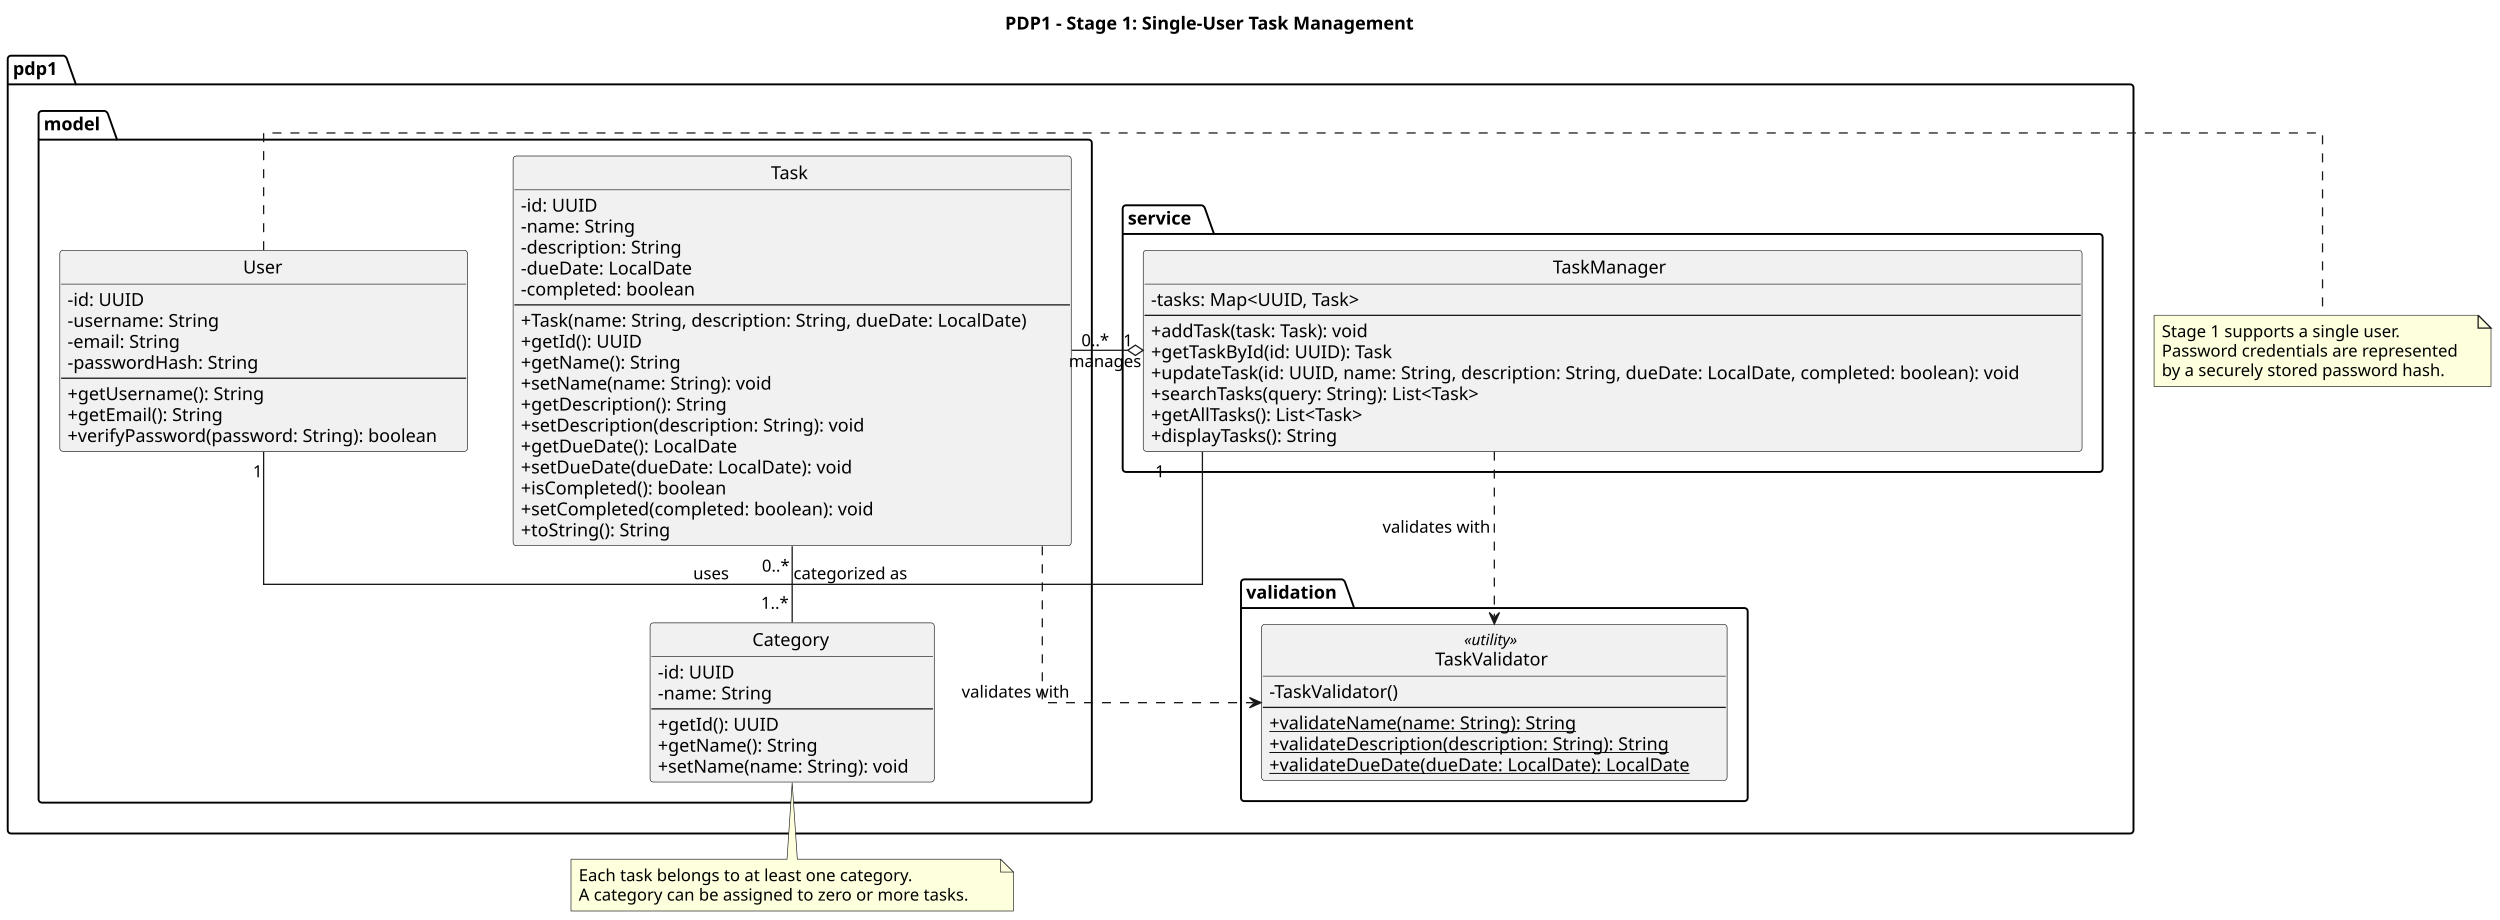
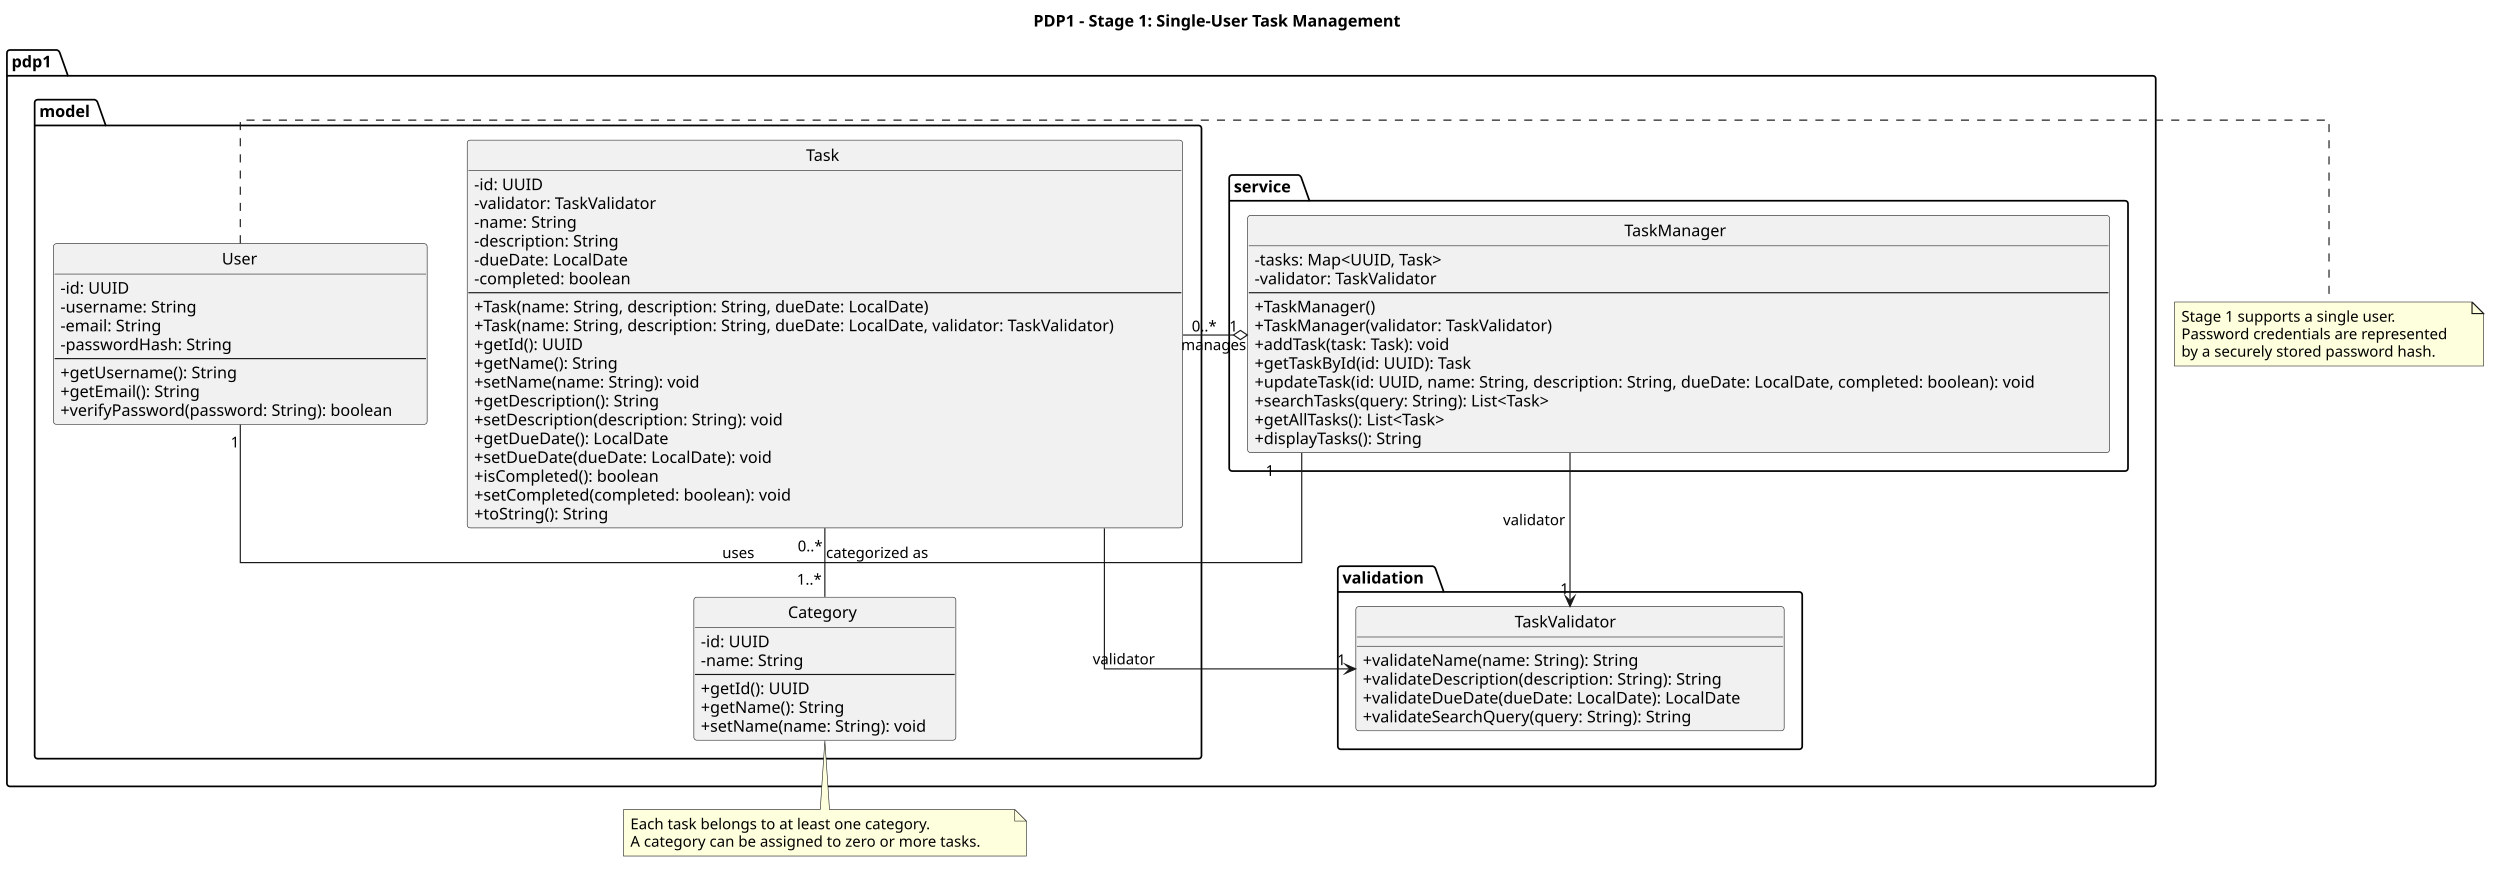
- <svg xmlns="http://www.w3.org/2000/svg" contentStyleType="text/css" height="715px" preserveAspectRatio="none" style="width:1944px;height:715px;background:#FFFFFF;" version="1.1" viewBox="0 0 1944 715" width="1944px" zoomAndPan="magnify">
+ <svg xmlns="http://www.w3.org/2000/svg" version="1.1" data-diagram-type="CLASS" style="width:2164px;height:755px;background:#FFFFFF;" width="2164px" height="755px" viewBox="0 0 2164 755" zoomAndPan="magnify" preserveAspectRatio="none" contentStyleType="text/css">
  <defs />
-   <g>
-     <text fill="#000000" font-family="sans-serif" font-size="14" font-weight="bold" lengthAdjust="spacing" textLength="367" x="781.5" y="22.995">PDP1 - Stage 1: Single-User Task Management</text>
-     <g id="cluster_pdp1">
-       <path d="M8.5,43.297 L49.5,43.297 A3.75,3.75 0 0 1 52,45.797 L59,65.594 L1656.5,65.594 A2.5,2.5 0 0 1 1659,68.094 L1659,645.617 A2.5,2.5 0 0 1 1656.5,648.117 L8.5,648.117 A2.5,2.5 0 0 1 6,645.617 L6,45.797 A2.5,2.5 0 0 1 8.5,43.297 " fill="none" style="stroke:#000000;stroke-width:1.5;" />
-       <line style="stroke:#000000;stroke-width:1.5;" x1="6" x2="59" y1="65.594" y2="65.594" />
-       <text fill="#000000" font-family="sans-serif" font-size="14" font-weight="bold" lengthAdjust="spacing" textLength="40" x="10" y="58.292">pdp1</text>
+   <g font-family="sans-serif" lengthAdjust="spacing">
+     <g class="title" data-source-line="1">
+       <text x="894.5" y="22.995" fill="#000" font-size="14" textLength="368.785" font-weight="700">PDP1 - Stage 1: Single-User Task Management</text>
    </g>
-     <g id="cluster_model">
-       <path d="M32.5,86.297 L81.5,86.297 A3.75,3.75 0 0 1 84,88.797 L91,108.594 L846.5,108.594 A2.5,2.5 0 0 1 849,111.094 L849,621.617 A2.5,2.5 0 0 1 846.5,624.117 L32.5,624.117 A2.5,2.5 0 0 1 30,621.617 L30,88.797 A2.5,2.5 0 0 1 32.5,86.297 " fill="none" style="stroke:#000000;stroke-width:1.5;" />
-       <line style="stroke:#000000;stroke-width:1.5;" x1="30" x2="91" y1="108.594" y2="108.594" />
-       <text fill="#000000" font-family="sans-serif" font-size="14" font-weight="bold" lengthAdjust="spacing" textLength="48" x="34" y="101.292">model</text>
+     <g class="cluster" data-qualified-name="pdp1" id="ent0003" data-source-line="10">
+       <path d="M8.5,43.297 L49.306,43.297 A3.75,3.75 0 0 1 51.806,45.797 L58.806,65.594 L1863.5,65.594 A2.5,2.5 0 0 1 1866,68.094 L1866,678.217 A2.5,2.5 0 0 1 1863.5,680.717 L8.5,680.717 A2.5,2.5 0 0 1 6,678.217 L6,45.797 A2.5,2.5 0 0 1 8.5,43.297" style="stroke:#000;stroke-width:1.5;" fill="none" />
+       <line x1="6" y1="65.594" x2="58.806" y2="65.594" style="stroke:#000;stroke-width:1.5;" />
+       <text x="10" y="58.292" fill="#000" font-size="14" textLength="39.806" font-weight="700">pdp1</text>
    </g>
-     <g id="cluster_service">
-       <path d="M875.5,159.627 L934.5,159.627 A3.75,3.75 0 0 1 937,162.127 L944,181.924 L1632.5,181.924 A2.5,2.5 0 0 1 1635,184.424 L1635,364.507 A2.5,2.5 0 0 1 1632.5,367.007 L875.5,367.007 A2.5,2.5 0 0 1 873,364.507 L873,162.127 A2.5,2.5 0 0 1 875.5,159.627 " fill="none" style="stroke:#000000;stroke-width:1.5;" />
-       <line style="stroke:#000000;stroke-width:1.5;" x1="873" x2="944" y1="181.924" y2="181.924" />
-       <text fill="#000000" font-family="sans-serif" font-size="14" font-weight="bold" lengthAdjust="spacing" textLength="58" x="877" y="174.622">service</text>
+     <g class="cluster" data-qualified-name="pdp1.model" id="ent0001" data-source-line="8">
+       <path d="M32.5,86.297 L82.021,86.297 A3.75,3.75 0 0 1 84.521,88.797 L91.521,108.594 L1037.5,108.594 A2.5,2.5 0 0 1 1040,111.094 L1040,654.217 A2.5,2.5 0 0 1 1037.5,656.717 L32.5,656.717 A2.5,2.5 0 0 1 30,654.217 L30,88.797 A2.5,2.5 0 0 1 32.5,86.297" style="stroke:#000;stroke-width:1.5;" fill="none" />
+       <line x1="30" y1="108.594" x2="91.521" y2="108.594" style="stroke:#000;stroke-width:1.5;" />
+       <text x="34" y="101.292" fill="#000" font-size="14" textLength="48.521" font-weight="700">model</text>
    </g>
-     <g id="cluster_validation">
-       <path d="M967.5,450.507 L1043.5,450.507 A3.75,3.75 0 0 1 1046,453.007 L1053,472.804 L1356.5,472.804 A2.5,2.5 0 0 1 1359,475.304 L1359,620.457 A2.5,2.5 0 0 1 1356.5,622.957 L967.5,622.957 A2.5,2.5 0 0 1 965,620.457 L965,453.007 A2.5,2.5 0 0 1 967.5,450.507 " fill="none" style="stroke:#000000;stroke-width:1.5;" />
-       <line style="stroke:#000000;stroke-width:1.5;" x1="965" x2="1053" y1="472.804" y2="472.804" />
-       <text fill="#000000" font-family="sans-serif" font-size="14" font-weight="bold" lengthAdjust="spacing" textLength="75" x="969" y="465.502">validation</text>
+     <g class="cluster" data-qualified-name="pdp1.service" id="ent0006" data-source-line="53">
+       <path d="M1066.5,151.487 L1123.951,151.487 A3.75,3.75 0 0 1 1126.451,153.987 L1133.451,173.784 L1839.5,173.784 A2.5,2.5 0 0 1 1842,176.284 L1842,405.257 A2.5,2.5 0 0 1 1839.5,407.757 L1066.5,407.757 A2.5,2.5 0 0 1 1064,405.257 L1064,153.987 A2.5,2.5 0 0 1 1066.5,151.487" style="stroke:#000;stroke-width:1.5;" fill="none" />
+       <line x1="1064" y1="173.784" x2="1133.451" y2="173.784" style="stroke:#000;stroke-width:1.5;" />
+       <text x="1068" y="166.482" fill="#000" font-size="14" textLength="56.451" font-weight="700">service</text>
    </g>
-     <g id="elem_Task">
-       <rect codeLine="10" fill="#F1F1F1" height="303.047" id="Task" rx="2.5" ry="2.5" style="stroke:#181818;stroke-width:0.5;" width="434" x="399" y="121.297" />
-       <text fill="#000000" font-family="sans-serif" font-size="14" lengthAdjust="spacing" textLength="33" x="599.5" y="139.292">Task</text>
-       <line style="stroke:#181818;stroke-width:0.5;" x1="400" x2="832" y1="147.594" y2="147.594" />
-       <text fill="#000000" font-family="sans-serif" font-size="14" lengthAdjust="spacing" textLength="60" x="405" y="164.589">-id: UUID</text>
-       <text fill="#000000" font-family="sans-serif" font-size="14" lengthAdjust="spacing" textLength="93" x="405" y="180.886">-name: String</text>
-       <text fill="#000000" font-family="sans-serif" font-size="14" lengthAdjust="spacing" textLength="131" x="405" y="197.183">-description: String</text>
-       <text fill="#000000" font-family="sans-serif" font-size="14" lengthAdjust="spacing" textLength="142" x="405" y="213.48">-dueDate: LocalDate</text>
-       <text fill="#000000" font-family="sans-serif" font-size="14" lengthAdjust="spacing" textLength="144" x="405" y="229.776">-completed: boolean</text>
-       <line style="stroke:#181818;stroke-width:1.0;" x1="400" x2="832" y1="237.078" y2="237.078" />
-       <text fill="#000000" font-family="sans-serif" font-size="14" lengthAdjust="spacing" textLength="422" x="405" y="254.073">+Task(name: String, description: String, dueDate: LocalDate)</text>
-       <text fill="#000000" font-family="sans-serif" font-size="14" lengthAdjust="spacing" textLength="100" x="405" y="270.37">+getId(): UUID</text>
-       <text fill="#000000" font-family="sans-serif" font-size="14" lengthAdjust="spacing" textLength="134" x="405" y="286.667">+getName(): String</text>
-       <text fill="#000000" font-family="sans-serif" font-size="14" lengthAdjust="spacing" textLength="209" x="405" y="302.964">+setName(name: String): void</text>
-       <text fill="#000000" font-family="sans-serif" font-size="14" lengthAdjust="spacing" textLength="173" x="405" y="319.261">+getDescription(): String</text>
-       <text fill="#000000" font-family="sans-serif" font-size="14" lengthAdjust="spacing" textLength="286" x="405" y="335.558">+setDescription(description: String): void</text>
-       <text fill="#000000" font-family="sans-serif" font-size="14" lengthAdjust="spacing" textLength="184" x="405" y="351.854">+getDueDate(): LocalDate</text>
-       <text fill="#000000" font-family="sans-serif" font-size="14" lengthAdjust="spacing" textLength="280" x="405" y="368.151">+setDueDate(dueDate: LocalDate): void</text>
-       <text fill="#000000" font-family="sans-serif" font-size="14" lengthAdjust="spacing" textLength="174" x="405" y="384.448">+isCompleted(): boolean</text>
-       <text fill="#000000" font-family="sans-serif" font-size="14" lengthAdjust="spacing" textLength="296" x="405" y="400.745">+setCompleted(completed: boolean): void</text>
-       <text fill="#000000" font-family="sans-serif" font-size="14" lengthAdjust="spacing" textLength="125" x="405" y="417.042">+toString(): String</text>
+     <g class="cluster" data-qualified-name="pdp1.validation" id="ent0008" data-source-line="70">
+       <path d="M1160.5,490.087 L1240.216,490.087 A3.75,3.75 0 0 1 1242.716,492.587 L1249.716,512.384 L1557.5,512.384 A2.5,2.5 0 0 1 1560,514.884 L1560,646.077 A2.5,2.5 0 0 1 1557.5,648.577 L1160.5,648.577 A2.5,2.5 0 0 1 1158,646.077 L1158,492.587 A2.5,2.5 0 0 1 1160.5,490.087" style="stroke:#000;stroke-width:1.5;" fill="none" />
+       <line x1="1158" y1="512.384" x2="1249.716" y2="512.384" style="stroke:#000;stroke-width:1.5;" />
+       <text x="1162" y="505.082" fill="#000" font-size="14" textLength="78.716" font-weight="700">validation</text>
    </g>
-     <g id="elem_User">
-       <rect codeLine="30" fill="#F1F1F1" height="156.375" id="User" rx="2.5" ry="2.5" style="stroke:#181818;stroke-width:0.5;" width="317" x="46.5" y="194.627" />
-       <text fill="#000000" font-family="sans-serif" font-size="14" lengthAdjust="spacing" textLength="32" x="189" y="212.622">User</text>
-       <line style="stroke:#181818;stroke-width:0.5;" x1="47.5" x2="362.5" y1="220.924" y2="220.924" />
-       <text fill="#000000" font-family="sans-serif" font-size="14" lengthAdjust="spacing" textLength="60" x="52.5" y="237.919">-id: UUID</text>
-       <text fill="#000000" font-family="sans-serif" font-size="14" lengthAdjust="spacing" textLength="124" x="52.5" y="254.216">-username: String</text>
-       <text fill="#000000" font-family="sans-serif" font-size="14" lengthAdjust="spacing" textLength="90" x="52.5" y="270.513">-email: String</text>
-       <text fill="#000000" font-family="sans-serif" font-size="14" lengthAdjust="spacing" textLength="156" x="52.5" y="286.81">-passwordHash: String</text>
-       <line style="stroke:#181818;stroke-width:1.0;" x1="47.5" x2="362.5" y1="294.111" y2="294.111" />
-       <text fill="#000000" font-family="sans-serif" font-size="14" lengthAdjust="spacing" textLength="165" x="52.5" y="311.106">+getUsername(): String</text>
-       <text fill="#000000" font-family="sans-serif" font-size="14" lengthAdjust="spacing" textLength="130" x="52.5" y="327.403">+getEmail(): String</text>
-       <text fill="#000000" font-family="sans-serif" font-size="14" lengthAdjust="spacing" textLength="305" x="52.5" y="343.7">+verifyPassword(password: String): boolean</text>
+     <g class="entity" data-qualified-name="pdp1.model.Task" id="ent0002" data-source-line="10">
+       <rect x="404.42" y="121.297" width="619.154" height="335.641" fill="#F1F1F1" style="stroke:#181818;stroke-width:0.5;" rx="2.5" ry="2.5" />
+       <text x="697.731" y="139.292" fill="#000" font-size="14" textLength="32.532">Task</text>
+       <line x1="405.42" y1="147.594" x2="1022.574" y2="147.594" style="stroke:#181818;stroke-width:0.5;" />
+       <text x="410.42" y="164.589" fill="#000" font-size="14" textLength="62.398">-id: UUID</text>
+       <text x="410.42" y="180.886" fill="#000" font-size="14" textLength="171.883">-validator: TaskValidator</text>
+       <text x="410.42" y="197.183" fill="#000" font-size="14" textLength="95.703">-name: String</text>
+       <text x="410.42" y="213.479" fill="#000" font-size="14" textLength="133.841">-description: String</text>
+       <text x="410.42" y="229.776" fill="#000" font-size="14" textLength="144.047">-dueDate: LocalDate</text>
+       <text x="410.42" y="246.073" fill="#000" font-size="14" textLength="144.471">-completed: boolean</text>
+       <line x1="405.42" y1="253.375" x2="1022.574" y2="253.375" style="stroke:#181818;stroke-width:1;" />
+       <text x="410.42" y="270.37" fill="#000" font-size="14" textLength="431.423">+Task(name: String, description: String, dueDate: LocalDate)</text>
+       <text x="410.42" y="286.667" fill="#000" font-size="14" textLength="607.154">+Task(name: String, description: String, dueDate: LocalDate, validator: TaskValidator)</text>
+       <text x="410.42" y="302.964" fill="#000" font-size="14" textLength="103.229">+getId(): UUID</text>
+       <text x="410.42" y="319.261" fill="#000" font-size="14" textLength="137.895">+getName(): String</text>
+       <text x="410.42" y="335.558" fill="#000" font-size="14" textLength="214.799">+setName(name: String): void</text>
+       <text x="410.42" y="351.854" fill="#000" font-size="14" textLength="176.326">+getDescription(): String</text>
+       <text x="410.42" y="368.151" fill="#000" font-size="14" textLength="291.368">+setDescription(description: String): void</text>
+       <text x="410.42" y="384.448" fill="#000" font-size="14" textLength="186.532">+getDueDate(): LocalDate</text>
+       <text x="410.42" y="400.745" fill="#000" font-size="14" textLength="283.568">+setDueDate(dueDate: LocalDate): void</text>
+       <text x="410.42" y="417.042" fill="#000" font-size="14" textLength="175.335">+isCompleted(): boolean</text>
+       <text x="410.42" y="433.339" fill="#000" font-size="14" textLength="298.621">+setCompleted(completed: boolean): void</text>
+       <text x="410.42" y="449.636" fill="#000" font-size="14" textLength="129.438">+toString(): String</text>
    </g>
-     <g id="elem_Category">
-       <rect codeLine="41" fill="#F1F1F1" height="123.781" id="Category" rx="2.5" ry="2.5" style="stroke:#181818;stroke-width:0.5;" width="221" x="505.5" y="484.337" />
-       <text fill="#000000" font-family="sans-serif" font-size="14" lengthAdjust="spacing" textLength="62" x="585" y="502.332">Category</text>
-       <line style="stroke:#181818;stroke-width:0.5;" x1="506.5" x2="725.5" y1="510.634" y2="510.634" />
-       <text fill="#000000" font-family="sans-serif" font-size="14" lengthAdjust="spacing" textLength="60" x="511.5" y="527.629">-id: UUID</text>
-       <text fill="#000000" font-family="sans-serif" font-size="14" lengthAdjust="spacing" textLength="93" x="511.5" y="543.926">-name: String</text>
-       <line style="stroke:#181818;stroke-width:1.0;" x1="506.5" x2="725.5" y1="551.227" y2="551.227" />
-       <text fill="#000000" font-family="sans-serif" font-size="14" lengthAdjust="spacing" textLength="100" x="511.5" y="568.223">+getId(): UUID</text>
-       <text fill="#000000" font-family="sans-serif" font-size="14" lengthAdjust="spacing" textLength="134" x="511.5" y="584.519">+getName(): String</text>
-       <text fill="#000000" font-family="sans-serif" font-size="14" lengthAdjust="spacing" textLength="209" x="511.5" y="600.816">+setName(name: String): void</text>
+     <g class="entity" data-qualified-name="pdp1.model.User" id="ent0004" data-source-line="32">
+       <rect x="46.26" y="210.937" width="323.479" height="156.375" fill="#F1F1F1" style="stroke:#181818;stroke-width:0.5;" rx="2.5" ry="2.5" />
+       <text x="192.045" y="228.932" fill="#000" font-size="14" textLength="31.91">User</text>
+       <line x1="47.26" y1="237.234" x2="368.739" y2="237.234" style="stroke:#181818;stroke-width:0.5;" />
+       <text x="52.26" y="254.229" fill="#000" font-size="14" textLength="62.398">-id: UUID</text>
+       <text x="52.26" y="270.526" fill="#000" font-size="14" textLength="126.239">-username: String</text>
+       <text x="52.26" y="286.823" fill="#000" font-size="14" textLength="94.609">-email: String</text>
+       <text x="52.26" y="303.119" fill="#000" font-size="14" textLength="157.985">-passwordHash: String</text>
+       <line x1="47.26" y1="310.421" x2="368.739" y2="310.421" style="stroke:#181818;stroke-width:1;" />
+       <text x="52.26" y="327.416" fill="#000" font-size="14" textLength="168.205">+getUsername(): String</text>
+       <text x="52.26" y="343.713" fill="#000" font-size="14" textLength="135.434">+getEmail(): String</text>
+       <text x="52.26" y="360.01" fill="#000" font-size="14" textLength="311.479">+verifyPassword(password: String): boolean</text>
    </g>
-     <g id="elem_TaskManager">
-       <rect codeLine="53" fill="#F1F1F1" height="156.375" id="TaskManager" rx="2.5" ry="2.5" style="stroke:#181818;stroke-width:0.5;" width="730" x="889" y="194.627" />
-       <text fill="#000000" font-family="sans-serif" font-size="14" lengthAdjust="spacing" textLength="93" x="1207.5" y="212.622">TaskManager</text>
-       <line style="stroke:#181818;stroke-width:0.5;" x1="890" x2="1618" y1="220.924" y2="220.924" />
-       <text fill="#000000" font-family="sans-serif" font-size="14" lengthAdjust="spacing" textLength="179" x="895" y="237.919">-tasks: Map&lt;UUID, Task&gt;</text>
-       <line style="stroke:#181818;stroke-width:1.0;" x1="890" x2="1618" y1="245.221" y2="245.221" />
-       <text fill="#000000" font-family="sans-serif" font-size="14" lengthAdjust="spacing" textLength="189" x="895" y="262.216">+addTask(task: Task): void</text>
-       <text fill="#000000" font-family="sans-serif" font-size="14" lengthAdjust="spacing" textLength="204" x="895" y="278.513">+getTaskById(id: UUID): Task</text>
-       <text fill="#000000" font-family="sans-serif" font-size="14" lengthAdjust="spacing" textLength="718" x="895" y="294.81">+updateTask(id: UUID, name: String, description: String, dueDate: LocalDate, completed: boolean): void</text>
-       <text fill="#000000" font-family="sans-serif" font-size="14" lengthAdjust="spacing" textLength="287" x="895" y="311.106">+searchTasks(query: String): List&lt;Task&gt;</text>
-       <text fill="#000000" font-family="sans-serif" font-size="14" lengthAdjust="spacing" textLength="190" x="895" y="327.403">+getAllTasks(): List&lt;Task&gt;</text>
-       <text fill="#000000" font-family="sans-serif" font-size="14" lengthAdjust="spacing" textLength="159" x="895" y="343.7">+displayTasks(): String</text>
+     <g class="entity" data-qualified-name="pdp1.model.Category" id="ent0005" data-source-line="43">
+       <rect x="600.6" y="516.937" width="226.799" height="123.781" fill="#F1F1F1" style="stroke:#181818;stroke-width:0.5;" rx="2.5" ry="2.5" />
+       <text x="682.024" y="534.932" fill="#000" font-size="14" textLength="63.95">Category</text>
+       <line x1="601.6" y1="543.234" x2="826.399" y2="543.234" style="stroke:#181818;stroke-width:0.5;" />
+       <text x="606.6" y="560.229" fill="#000" font-size="14" textLength="62.398">-id: UUID</text>
+       <text x="606.6" y="576.526" fill="#000" font-size="14" textLength="95.703">-name: String</text>
+       <line x1="601.6" y1="583.828" x2="826.399" y2="583.828" style="stroke:#181818;stroke-width:1;" />
+       <text x="606.6" y="600.823" fill="#000" font-size="14" textLength="103.229">+getId(): UUID</text>
+       <text x="606.6" y="617.119" fill="#000" font-size="14" textLength="137.895">+getName(): String</text>
+       <text x="606.6" y="633.416" fill="#000" font-size="14" textLength="214.799">+setName(name: String): void</text>
    </g>
-     <g id="elem_TaskValidator">
-       <rect codeLine="67" fill="#F1F1F1" height="121.453" id="TaskValidator" rx="2.5" ry="2.5" style="stroke:#181818;stroke-width:0.5;" width="362" x="981" y="485.507" />
-       <text fill="#000000" font-family="sans-serif" font-size="12" font-style="italic" lengthAdjust="spacing" textLength="47" x="1138.5" y="501.646">«utility»</text>
-       <text fill="#000000" font-family="sans-serif" font-size="14" lengthAdjust="spacing" textLength="92" x="1116" y="517.471">TaskValidator</text>
-       <line style="stroke:#181818;stroke-width:0.5;" x1="982" x2="1342" y1="525.773" y2="525.773" />
-       <text fill="#000000" font-family="sans-serif" font-size="14" lengthAdjust="spacing" textLength="107" x="987" y="542.768">-TaskValidator()</text>
-       <line style="stroke:#181818;stroke-width:1.0;" x1="982" x2="1342" y1="550.069" y2="550.069" />
-       <text fill="#000000" font-family="sans-serif" font-size="14" lengthAdjust="spacing" text-decoration="underline" textLength="251" x="987" y="567.064">+validateName(name: String): String</text>
-       <text fill="#000000" font-family="sans-serif" font-size="14" lengthAdjust="spacing" text-decoration="underline" textLength="328" x="987" y="583.361">+validateDescription(description: String): String</text>
-       <text fill="#000000" font-family="sans-serif" font-size="14" lengthAdjust="spacing" text-decoration="underline" textLength="350" x="987" y="599.658">+validateDueDate(dueDate: LocalDate): LocalDate</text>
+     <g class="entity" data-qualified-name="pdp1.service.TaskManager" id="ent0007" data-source-line="55">
+       <rect x="1079.94" y="186.487" width="746.111" height="205.266" fill="#F1F1F1" style="stroke:#181818;stroke-width:0.5;" rx="2.5" ry="2.5" />
+       <text x="1406.046" y="204.482" fill="#000" font-size="14" textLength="93.898">TaskManager</text>
+       <line x1="1080.94" y1="212.784" x2="1825.051" y2="212.784" style="stroke:#181818;stroke-width:0.5;" />
+       <text x="1085.94" y="229.779" fill="#000" font-size="14" textLength="180.824">-tasks: Map&lt;UUID, Task&gt;</text>
+       <text x="1085.94" y="246.076" fill="#000" font-size="14" textLength="171.883">-validator: TaskValidator</text>
+       <line x1="1080.94" y1="253.378" x2="1825.051" y2="253.378" style="stroke:#181818;stroke-width:1;" />
+       <text x="1085.94" y="270.373" fill="#000" font-size="14" textLength="116.553">+TaskManager()</text>
+       <text x="1085.94" y="286.669" fill="#000" font-size="14" textLength="283.384">+TaskManager(validator: TaskValidator)</text>
+       <text x="1085.94" y="302.966" fill="#000" font-size="14" textLength="191.502">+addTask(task: Task): void</text>
+       <text x="1085.94" y="319.263" fill="#000" font-size="14" textLength="208.127">+getTaskById(id: UUID): Task</text>
+       <text x="1085.94" y="335.56" fill="#000" font-size="14" textLength="734.111">+updateTask(id: UUID, name: String, description: String, dueDate: LocalDate, completed: boolean): void</text>
+       <text x="1085.94" y="351.857" fill="#000" font-size="14" textLength="290.288">+searchTasks(query: String): List&lt;Task&gt;</text>
+       <text x="1085.94" y="368.154" fill="#000" font-size="14" textLength="192.459">+getAllTasks(): List&lt;Task&gt;</text>
+       <text x="1085.94" y="384.451" fill="#000" font-size="14" textLength="163.14">+displayTasks(): String</text>
    </g>
-     <g id="elem_GMN16">
-       <path d="M1675,245.117 L1675,300.515 L1937,300.515 L1937,255.117 L1927,245.117 L1675,245.117 " fill="#FEFFDD" style="stroke:#181818;stroke-width:0.5;" />
-       <path d="M1927,245.117 L1927,255.117 L1937,255.117 L1927,245.117 " fill="#FEFFDD" style="stroke:#181818;stroke-width:1.0;" />
-       <text fill="#000000" font-family="sans-serif" font-size="13" lengthAdjust="spacing" textLength="199" x="1681" y="262.184">Stage 1 supports a single user.</text>
-       <text fill="#000000" font-family="sans-serif" font-size="13" lengthAdjust="spacing" textLength="241" x="1681" y="277.317">Password credentials are represented</text>
-       <text fill="#000000" font-family="sans-serif" font-size="13" lengthAdjust="spacing" textLength="232" x="1681" y="292.449">by a securely stored password hash.</text>
+     <g class="entity" data-qualified-name="pdp1.validation.TaskValidator" id="ent0009" data-source-line="72">
+       <rect x="1173.62" y="525.087" width="370.75" height="107.484" fill="#F1F1F1" style="stroke:#181818;stroke-width:0.5;" rx="2.5" ry="2.5" />
+       <text x="1311.123" y="543.082" fill="#000" font-size="14" textLength="95.744">TaskValidator</text>
+       <line x1="1174.62" y1="551.384" x2="1543.37" y2="551.384" style="stroke:#181818;stroke-width:0.5;" />
+       <line x1="1174.62" y1="559.384" x2="1543.37" y2="559.384" style="stroke:#181818;stroke-width:0.5;" />
+       <text x="1179.62" y="576.379" fill="#000" font-size="14" textLength="261.769">+validateName(name: String): String</text>
+       <text x="1179.62" y="592.676" fill="#000" font-size="14" textLength="338.338">+validateDescription(description: String): String</text>
+       <text x="1179.62" y="608.973" fill="#000" font-size="14" textLength="358.75">+validateDueDate(dueDate: LocalDate): LocalDate</text>
+       <text x="1179.62" y="625.269" fill="#000" font-size="14" textLength="312.129">+validateSearchQuery(query: String): String</text>
    </g>
-     <g id="elem_GMN19">
-       <path d="M444,668.117 L444,708.383 A0,0 0 0 0 444,708.383 L788,708.383 A0,0 0 0 0 788,708.383 L788,678.117 L778,668.117 L620,668.117 L616,608.527 L612,668.117 L444,668.117 A0,0 0 0 0 444,668.117 " fill="#FEFFDD" style="stroke:#181818;stroke-width:0.5;" />
-       <path d="M778,668.117 L778,678.117 L788,678.117 L778,668.117 " fill="#FEFFDD" style="stroke:#181818;stroke-width:0.5;" />
-       <text fill="#000000" font-family="sans-serif" font-size="13" lengthAdjust="spacing" textLength="277" x="450" y="685.184">Each task belongs to at least one category.</text>
-       <text fill="#000000" font-family="sans-serif" font-size="13" lengthAdjust="spacing" textLength="323" x="450" y="700.317">A category can be assigned to zero or more tasks.</text>
+     <g class="entity" data-qualified-name="GMN15" id="ent0016" data-source-line="88">
+       <path d="M1882.21,261.417 L1882.21,316.815 L2149.785,316.815 L2149.785,271.417 L2139.785,261.417 L1882.21,261.417" style="stroke:#181818;stroke-width:0.5;" fill="#FEFFDD" />
+       <path d="M2139.785,261.417 L2139.785,271.417 L2149.785,271.417 L2139.785,261.417" style="stroke:#181818;stroke-width:1;" fill="#FEFFDD" />
+       <text x="1888.21" y="278.484" fill="#000" font-size="13" textLength="202.122">Stage 1 supports a single user.</text>
+       <text x="1888.21" y="293.617" fill="#000" font-size="13" textLength="246.575">Password credentials are represented</text>
+       <text x="1888.21" y="308.749" fill="#000" font-size="13" textLength="238.094">by a securely stored password hash.</text>
    </g>
-     <g id="link_User_TaskManager">
-       <path codeLine="76" d="M205,351.397 C205,400.467 205,454.387 205,454.387 C205,454.387 935,454.387 935,454.387 C935,454.387 935,400.467 935,351.397 " fill="none" id="User-TaskManager" style="stroke:#181818;stroke-width:1.0;" />
-       <text fill="#000000" font-family="sans-serif" font-size="13" lengthAdjust="spacing" textLength="30" x="539" y="450.454">uses</text>
-       <text fill="#000000" font-family="sans-serif" font-size="13" lengthAdjust="spacing" textLength="8" x="196.644" y="371.136">1</text>
-       <text fill="#000000" font-family="sans-serif" font-size="13" lengthAdjust="spacing" textLength="8" x="898.233" y="371.136">1</text>
+     <g class="entity" data-qualified-name="GMN18" id="ent0019" data-source-line="94">
+       <path d="M539.65,700.717 L539.65,740.983 A0,0 0 0 0 539.65,740.983 L888.354,740.983 A0,0 0 0 0 888.354,740.983 L888.354,710.717 L878.354,700.717 L718,700.717 L714,641.127 L710,700.717 L539.65,700.717 A0,0 0 0 0 539.65,700.717" style="stroke:#181818;stroke-width:0.5;" fill="#FEFFDD" />
+       <path d="M878.354,700.717 L878.354,710.717 L888.354,710.717 L878.354,700.717" style="stroke:#181818;stroke-width:0.5;" fill="#FEFFDD" />
+       <text x="545.65" y="717.784" fill="#000" font-size="13" textLength="282.274">Each task belongs to at least one category.</text>
+       <text x="545.65" y="732.917" fill="#000" font-size="13" textLength="327.704">A category can be assigned to zero or more tasks.</text>
    </g>
-     <g id="link_TaskManager_Task">
-       <path codeLine="77" d="M876.88,272.387 C858.07,272.387 851.47,272.387 833.36,272.387 " fill="none" id="TaskManager-backto-Task" style="stroke:#181818;stroke-width:1.0;" />
-       <polygon fill="none" points="888.88,272.387,882.88,268.387,876.88,272.387,882.88,276.387,888.88,272.387" style="stroke:#181818;stroke-width:1.0;" />
-       <text fill="#000000" font-family="sans-serif" font-size="13" lengthAdjust="spacing" textLength="60" x="831.12" y="285.454">manages</text>
-       <text fill="#000000" font-family="sans-serif" font-size="13" lengthAdjust="spacing" textLength="8" x="873.382" y="269.294">1</text>
-       <text fill="#000000" font-family="sans-serif" font-size="13" lengthAdjust="spacing" textLength="23" x="840.87" y="269.196">0..*</text>
+     <g class="link" data-entity-1="ent0004" data-entity-2="ent0007" id="lnk10" data-source-line="80" data-link-type="association">
+       <path d="M208,367.607 C208,422.847 208,486.987 208,486.987 C208,486.987 1126.78,486.987 1126.78,486.987 C1126.78,486.987 1126.78,440.187 1126.78,392.107" style="stroke:#181818;stroke-width:1;" fill="none" id="User-TaskManager" codeLine="80" />
+       <text x="625.14" y="483.054" fill="#000" font-size="13" textLength="29.783">uses</text>
+       <text x="199.656" y="387.338" fill="#000" font-size="13">1</text>
+       <text x="1095.571" y="411.947" fill="#000" font-size="13">1</text>
    </g>
-     <g id="link_Task_Category">
-       <path codeLine="78" d="M616,424.717 C616,445.607 616,466.027 616,483.977 " fill="none" id="Task-Category" style="stroke:#181818;stroke-width:1.0;" />
-       <text fill="#000000" font-family="sans-serif" font-size="13" lengthAdjust="spacing" textLength="94" x="617" y="450.414">categorized as</text>
-       <text fill="#000000" font-family="sans-serif" font-size="13" lengthAdjust="spacing" textLength="23" x="592.443" y="444.508">0..*</text>
-       <text fill="#000000" font-family="sans-serif" font-size="13" lengthAdjust="spacing" textLength="23" x="591.742" y="473.422">1..*</text>
+     <g class="link" data-entity-1="ent0007" data-entity-2="ent0002" id="lnk11" data-source-line="81" data-link-type="aggregation">
+       <path d="M1067.71,289.987 C1049.08,289.987 1042.46,289.987 1024.04,289.987" style="stroke:#181818;stroke-width:1;" fill="none" id="TaskManager-backto-Task" codeLine="81" />
+       <polygon points="1079.71,289.987,1073.71,285.987,1067.71,289.987,1073.71,293.987,1079.71,289.987" fill="none" style="stroke:#181818;stroke-width:1;stroke-linejoin:miter;stroke-miterlimit:10;" />
+       <text x="1022.37" y="303.054" fill="#000" font-size="13" textLength="59.858">manages</text>
+       <text x="1064.049" y="286.92" fill="#000" font-size="13">1</text>
+       <text x="1031.577" y="286.9" fill="#000" font-size="13" textLength="23.036">0..*</text>
    </g>
-     <g id="link_Task_TaskValidator">
-       <path codeLine="80" d="M810.5,424.797 C810.5,487.767 810.5,546.387 810.5,546.387 C810.5,546.387 888.64,546.387 974.59,546.387 " fill="none" id="Task-to-TaskValidator" style="stroke:#181818;stroke-width:1.0;stroke-dasharray:7.0,7.0;" />
-       <polygon fill="#181818" points="980.59,546.387,971.59,542.387,975.59,546.387,971.59,550.387,980.59,546.387" style="stroke:#181818;stroke-width:1.0;" />
-       <text fill="#000000" font-family="sans-serif" font-size="13" lengthAdjust="spacing" textLength="86" x="747.75" y="542.454">validates with</text>
+     <g class="link" data-entity-1="ent0002" data-entity-2="ent0005" id="lnk12" data-source-line="82" data-link-type="association">
+       <path d="M714,457.227 C714,478.317 714,498.737 714,516.627" style="stroke:#181818;stroke-width:1;" fill="none" id="Task-Category" codeLine="82" />
+       <text x="715" y="482.994" fill="#000" font-size="13" textLength="95.316">categorized as</text>
+       <text x="690.48" y="477.254" fill="#000" font-size="13" textLength="23.036">0..*</text>
+       <text x="689.744" y="506.078" fill="#000" font-size="13" textLength="23.036">1..*</text>
    </g>
-     <g id="link_TaskManager_TaskValidator">
-       <path codeLine="81" d="M1162,351.167 C1162,393.777 1162,439.687 1162,479.247 " fill="none" id="TaskManager-to-TaskValidator" style="stroke:#181818;stroke-width:1.0;stroke-dasharray:7.0,7.0;" />
-       <polygon fill="#181818" points="1162,485.247,1166,476.247,1162,480.247,1158,476.247,1162,485.247" style="stroke:#181818;stroke-width:1.0;" />
-       <text fill="#000000" font-family="sans-serif" font-size="13" lengthAdjust="spacing" textLength="86" x="1075" y="414.274">validates with</text>
+     <g class="link" data-entity-1="ent0002" data-entity-2="ent0009" id="lnk13" data-source-line="84" data-link-type="dependency">
+       <path d="M955.96,457.317 C955.96,521.257 955.96,578.987 955.96,578.987 C955.96,578.987 1062.63,578.987 1168.41,578.987" style="stroke:#181818;stroke-width:1;" fill="none" id="Task-to-TaskValidator" codeLine="84" />
+       <polygon points="1173.41,578.987,1164.41,574.987,1168.41,578.987,1164.41,582.987,1173.41,578.987" fill="#181818" style="stroke:#181818;stroke-width:1;stroke-linejoin:miter;stroke-miterlimit:10;" />
+       <text x="945.85" y="575.054" fill="#000" font-size="13" textLength="57.497">validator</text>
+       <text x="1157.418" y="575.747" fill="#000" font-size="13">1</text>
    </g>
-     <g id="link_User_GMN16">
-       <path d="M205,194.547 C205,150.157 205,103.387 205,103.387 C205,103.387 1806,103.387 1806,103.387 C1806,103.387 1806,196.717 1806,244.837 " fill="none" id="User-GMN16" style="stroke:#181818;stroke-width:1.0;stroke-dasharray:7.0,7.0;" />
+     <g class="link" data-entity-1="ent0007" data-entity-2="ent0009" id="lnk14" data-source-line="85" data-link-type="dependency">
+       <path d="M1359,392.077 C1359,436.967 1359,482.727 1359,519.987" style="stroke:#181818;stroke-width:1;" fill="none" id="TaskManager-to-TaskValidator" codeLine="85" />
+       <polygon points="1359,524.987,1363,515.987,1359,519.987,1355,515.987,1359,524.987" fill="#181818" style="stroke:#181818;stroke-width:1;stroke-linejoin:miter;stroke-miterlimit:10;" />
+       <text x="1301" y="454.594" fill="#000" font-size="13" textLength="57.497">validator</text>
+       <text x="1350.506" y="514.203" fill="#000" font-size="13">1</text>
+     </g>
+     <g class="link" data-entity-1="ent0004" data-entity-2="ent0016" id="lnk17" data-source-line="88" data-link-type="association">
+       <path d="M208,210.607 C208,160.147 208,103.987 208,103.987 C208,103.987 2016,103.987 2016,103.987 C2016,103.987 2016,209.207 2016,261.007" style="stroke:#181818;stroke-width:1;stroke-dasharray:7,7;" fill="none" id="User-GMN15" />
    </g>
  </g>
</svg>
